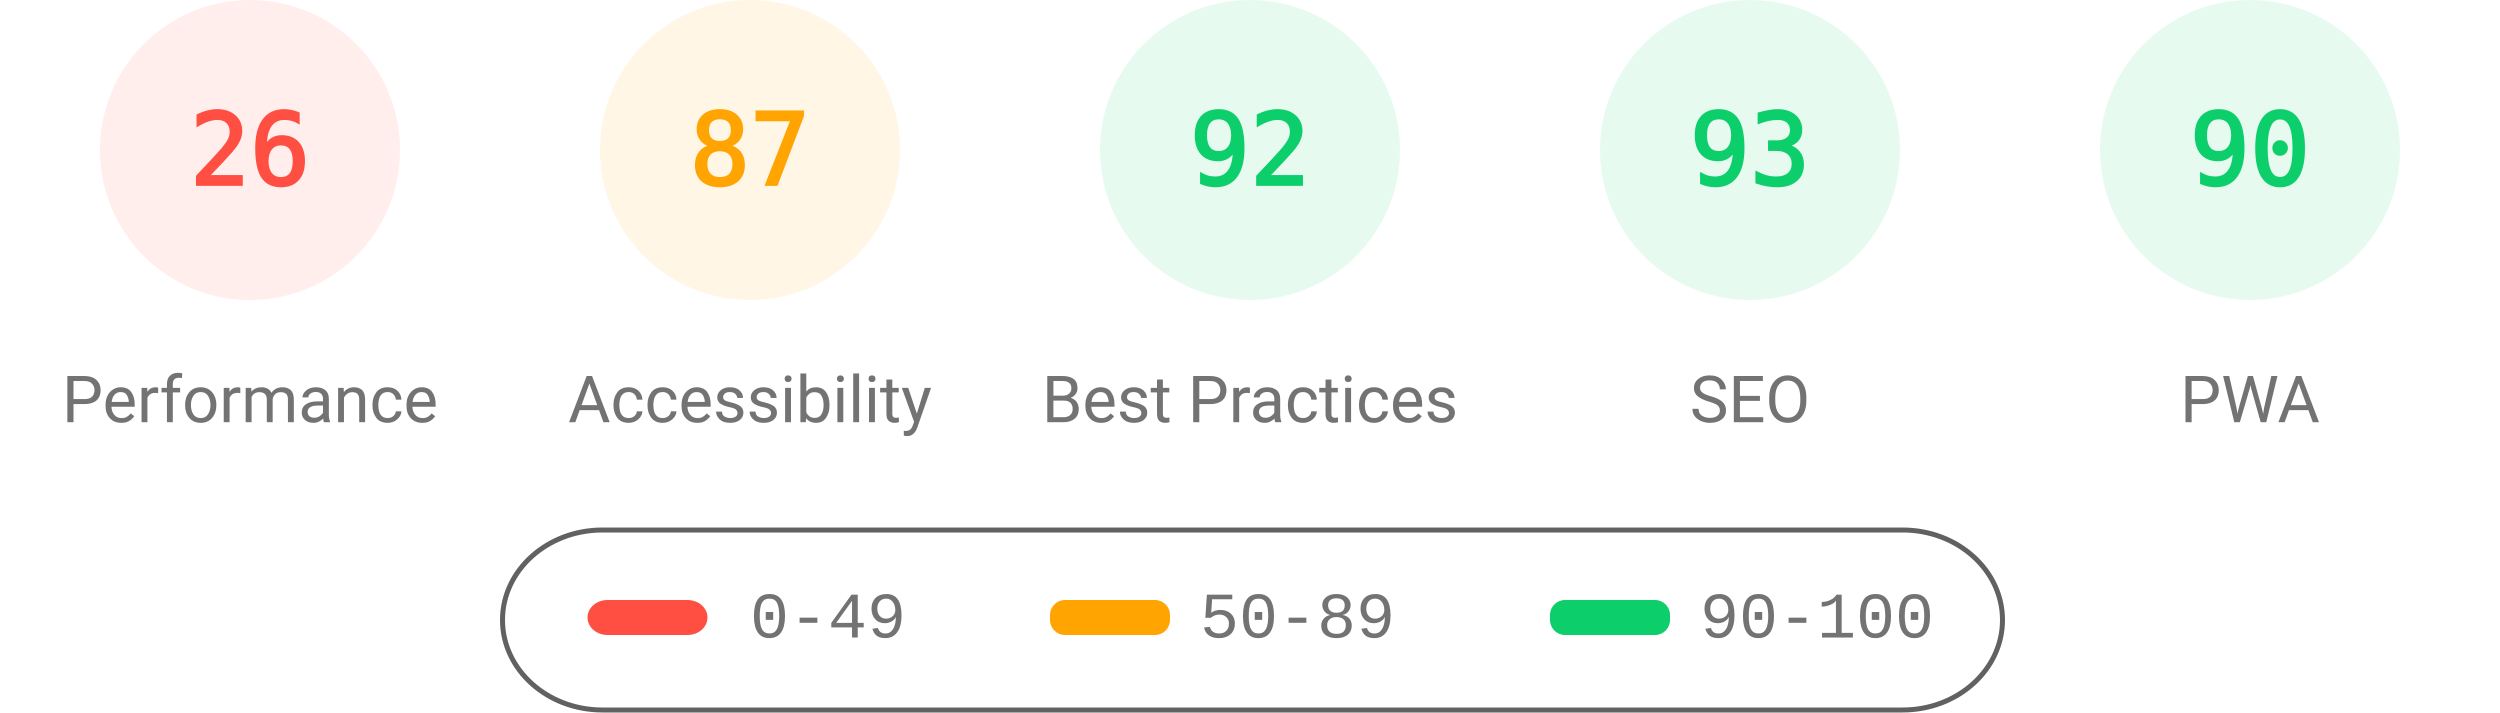
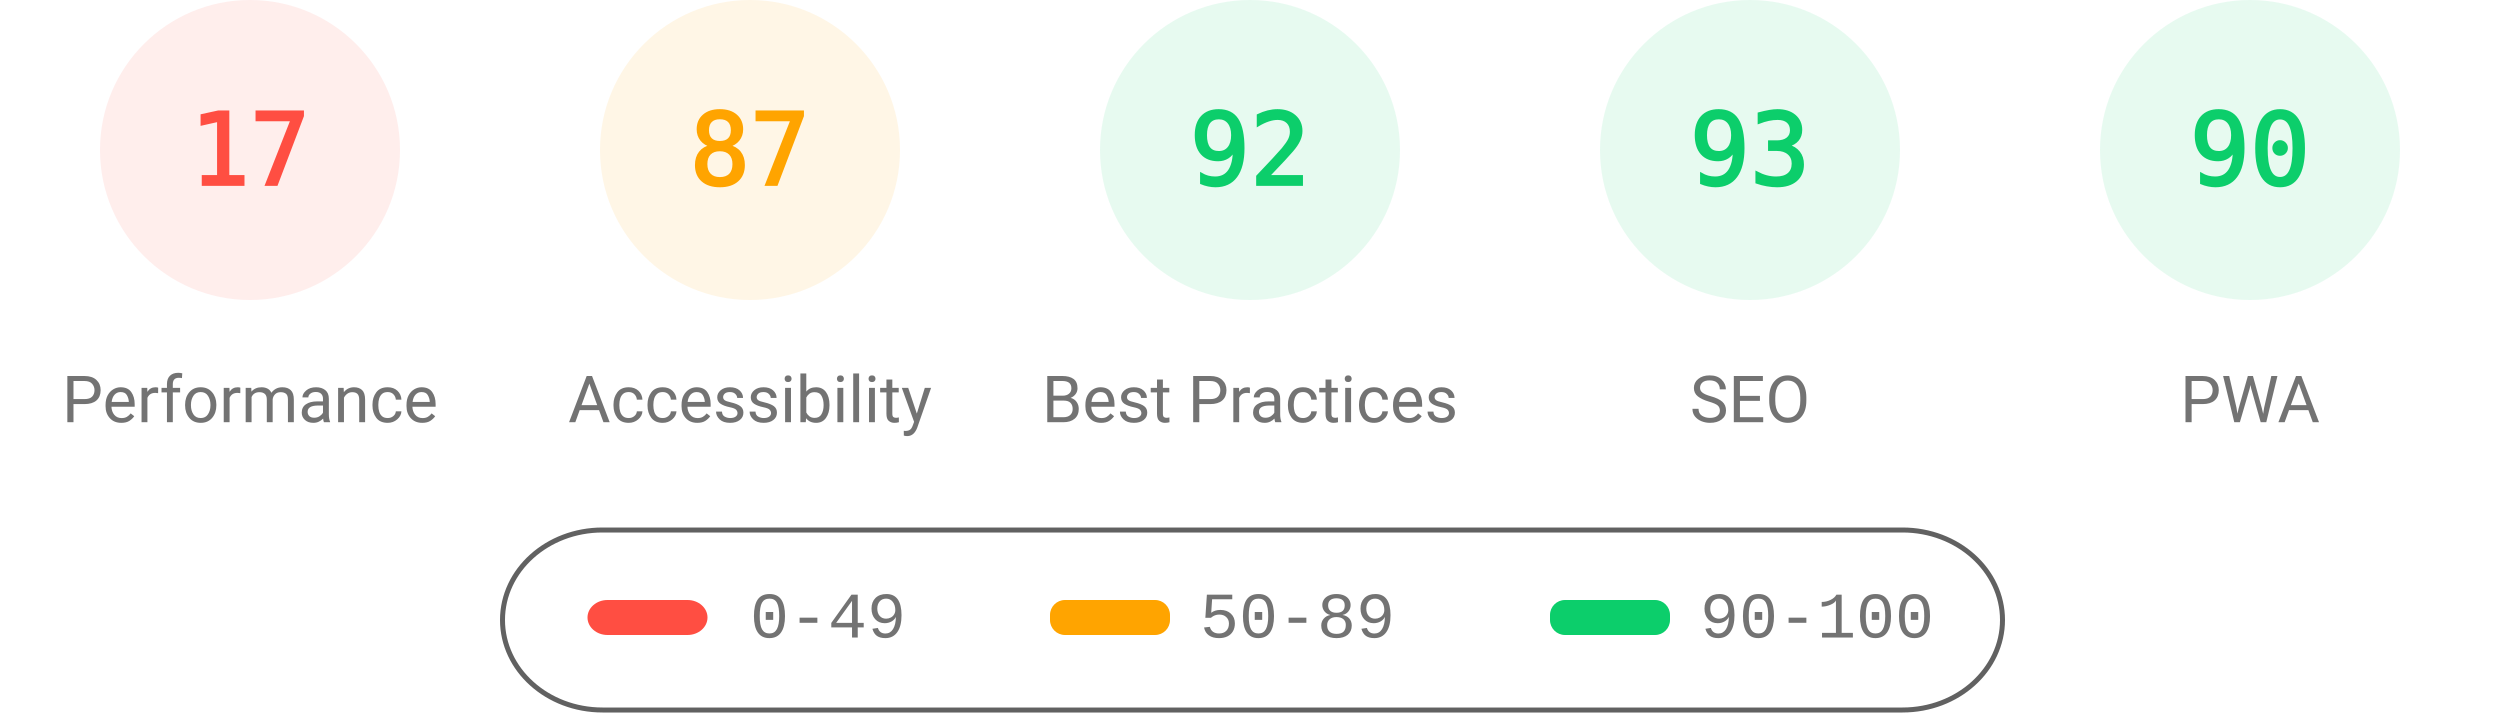
<svg xmlns="http://www.w3.org/2000/svg" fill="none" width="1000" height="285">
  <style>.gauge-base{opacity:.1}.gauge-arc{fill:none;animation-delay:250ms;stroke-linecap:round;transform:rotate(-90deg);transform-origin:100px 60px;animation:load-gauge 1s ease forwards}.guage-text{font-size:40px;font-family:monospace;text-align:center}.guage-red{color:#ff4e42;fill:#ff4e42;stroke:#ff4e42}.guage-orange{color:#ffa400;fill:#ffa400;stroke:#ffa400}.guage-green{color:#0cce6b;fill:#0cce6b;stroke:#0cce6b}.guage-undefined{color:#5c5c5c;fill:#5c5c5c;stroke:#5c5c5c}.guage-title{color:#737373;fill:#737373;stroke:none;font-size:26px;line-height:26px;font-family:Roboto,Halvetica,Arial,sans-serif}@keyframes load-gauge{from{stroke-dasharray:0 352.858}}</style>
  <svg class="guage-div guage-perf guage-red" viewBox="0 0 200 200" width="200" height="200">
    <circle class="gauge-base" r="56" cx="100" cy="60" stroke-width="8" />
-     <circle class="gauge-arc guage-arc-1" r="56" cx="100" cy="60" stroke-width="8" style="stroke-dasharray:91.483,351.858" />
-     <text class="guage-text" x="100" y="60" alignment-baseline="central" dominant-baseline="central" text-anchor="middle">26</text>
+     <circle class="gauge-arc guage-arc-1" r="56" cx="100" cy="60" stroke-width="8" style="stroke-dasharray:59.816,351.858" />
+     <text class="guage-text" x="100" y="60" alignment-baseline="central" dominant-baseline="central" text-anchor="middle">17</text>
    <text class="guage-title" x="100" y="160" alignment-baseline="central" dominant-baseline="central" text-anchor="middle">Performance</text>
  </svg>
  <svg class="guage-div guage-acc guage-orange" viewBox="0 0 200 200" width="200" height="200" x="200">
    <circle class="gauge-base" r="56" cx="100" cy="60" stroke-width="8" />
    <circle class="gauge-arc guage-arc-2" r="56" cx="100" cy="60" stroke-width="8" style="stroke-dasharray:306.116,351.858" />
    <text class="guage-text" x="100" y="60" alignment-baseline="central" dominant-baseline="central" text-anchor="middle">87</text>
    <text class="guage-title" x="100" y="160" alignment-baseline="central" dominant-baseline="central" text-anchor="middle">Accessibility</text>
  </svg>
  <svg class="guage-div guage-best guage-green" viewBox="0 0 200 200" width="200" height="200" x="400">
    <circle class="gauge-base" r="56" cx="100" cy="60" stroke-width="8" />
    <circle class="gauge-arc guage-arc-3" r="56" cx="100" cy="60" stroke-width="8" style="stroke-dasharray:323.709,351.858" />
    <text class="guage-text" x="100" y="60" alignment-baseline="central" dominant-baseline="central" text-anchor="middle">92</text>
    <text class="guage-title" x="100" y="160" alignment-baseline="central" dominant-baseline="central" text-anchor="middle">Best Practices</text>
  </svg>
  <svg class="guage-div guage-seo guage-green" viewBox="0 0 200 200" width="200" height="200" x="600">
    <circle class="gauge-base" r="56" cx="100" cy="60" stroke-width="8" />
    <circle class="gauge-arc guage-arc-4" r="56" cx="100" cy="60" stroke-width="8" style="stroke-dasharray:327.228,351.858" />
    <text class="guage-text" x="100" y="60" alignment-baseline="central" dominant-baseline="central" text-anchor="middle">93</text>
    <text class="guage-title" x="100" y="160" alignment-baseline="central" dominant-baseline="central" text-anchor="middle">SEO</text>
  </svg>
  <svg class="guage-div guage-pwa guage-green" viewBox="0 0 200 200" width="200" height="200" x="800">
    <circle class="gauge-base" r="56" cx="100" cy="60" stroke-width="8" />
    <circle class="gauge-arc guage-arc-4" r="56" cx="100" cy="60" stroke-width="8" style="stroke-dasharray:316.672,351.858" />
    <text class="guage-text" x="100" y="60" alignment-baseline="central" dominant-baseline="central" text-anchor="middle">90</text>
    <text class="guage-title" x="100" y="160" alignment-baseline="central" dominant-baseline="central" text-anchor="middle">PWA</text>
  </svg>
  <svg width="604" height="76" x="200" y="210">
    <path fill="none" id="canvas_background" d="M-1-1h604v80H-1z" />
    <rect fill-opacity="0" stroke="#616161" stroke-width="2" rx="40" id="svg_2" height="72" width="600" y="2" x="1" fill="#000" />
    <rect stroke="#000" rx="8" id="svg_3" height="14" width="48" y="30" x="35" stroke-opacity="null" stroke-width="0" fill="#ff4e42" />
    <rect stroke="#000" rx="6" id="svg_4" height="14" width="48" y="30" x="220" stroke-opacity="null" stroke-width="0" fill="#ffa400" />
    <rect stroke="#000" rx="6" id="svg_5" height="14" width="48" y="30" x="420" stroke-opacity="null" stroke-width="0" fill="#0cce6b" />
    <text xml:space="preserve" text-anchor="start" font-family="'Courier New', Courier, monospace" font-size="26" id="svg_6" y="45" x="100" stroke-opacity="null" stroke-width="0" stroke="#000" fill="#737373">0-49</text>
    <text xml:space="preserve" text-anchor="start" font-family="'Courier New', Courier, monospace" font-size="26" id="svg_7" y="45" x="280" stroke-opacity="null" stroke-width="0" stroke="#000" fill="#737373">50-89</text>
    <text xml:space="preserve" text-anchor="start" font-family="'Courier New', Courier, monospace" font-size="26" id="svg_8" y="45" x="480" stroke-opacity="null" stroke-width="0" stroke="#000" fill="#737373">90-100</text>
  </svg>
</svg>
